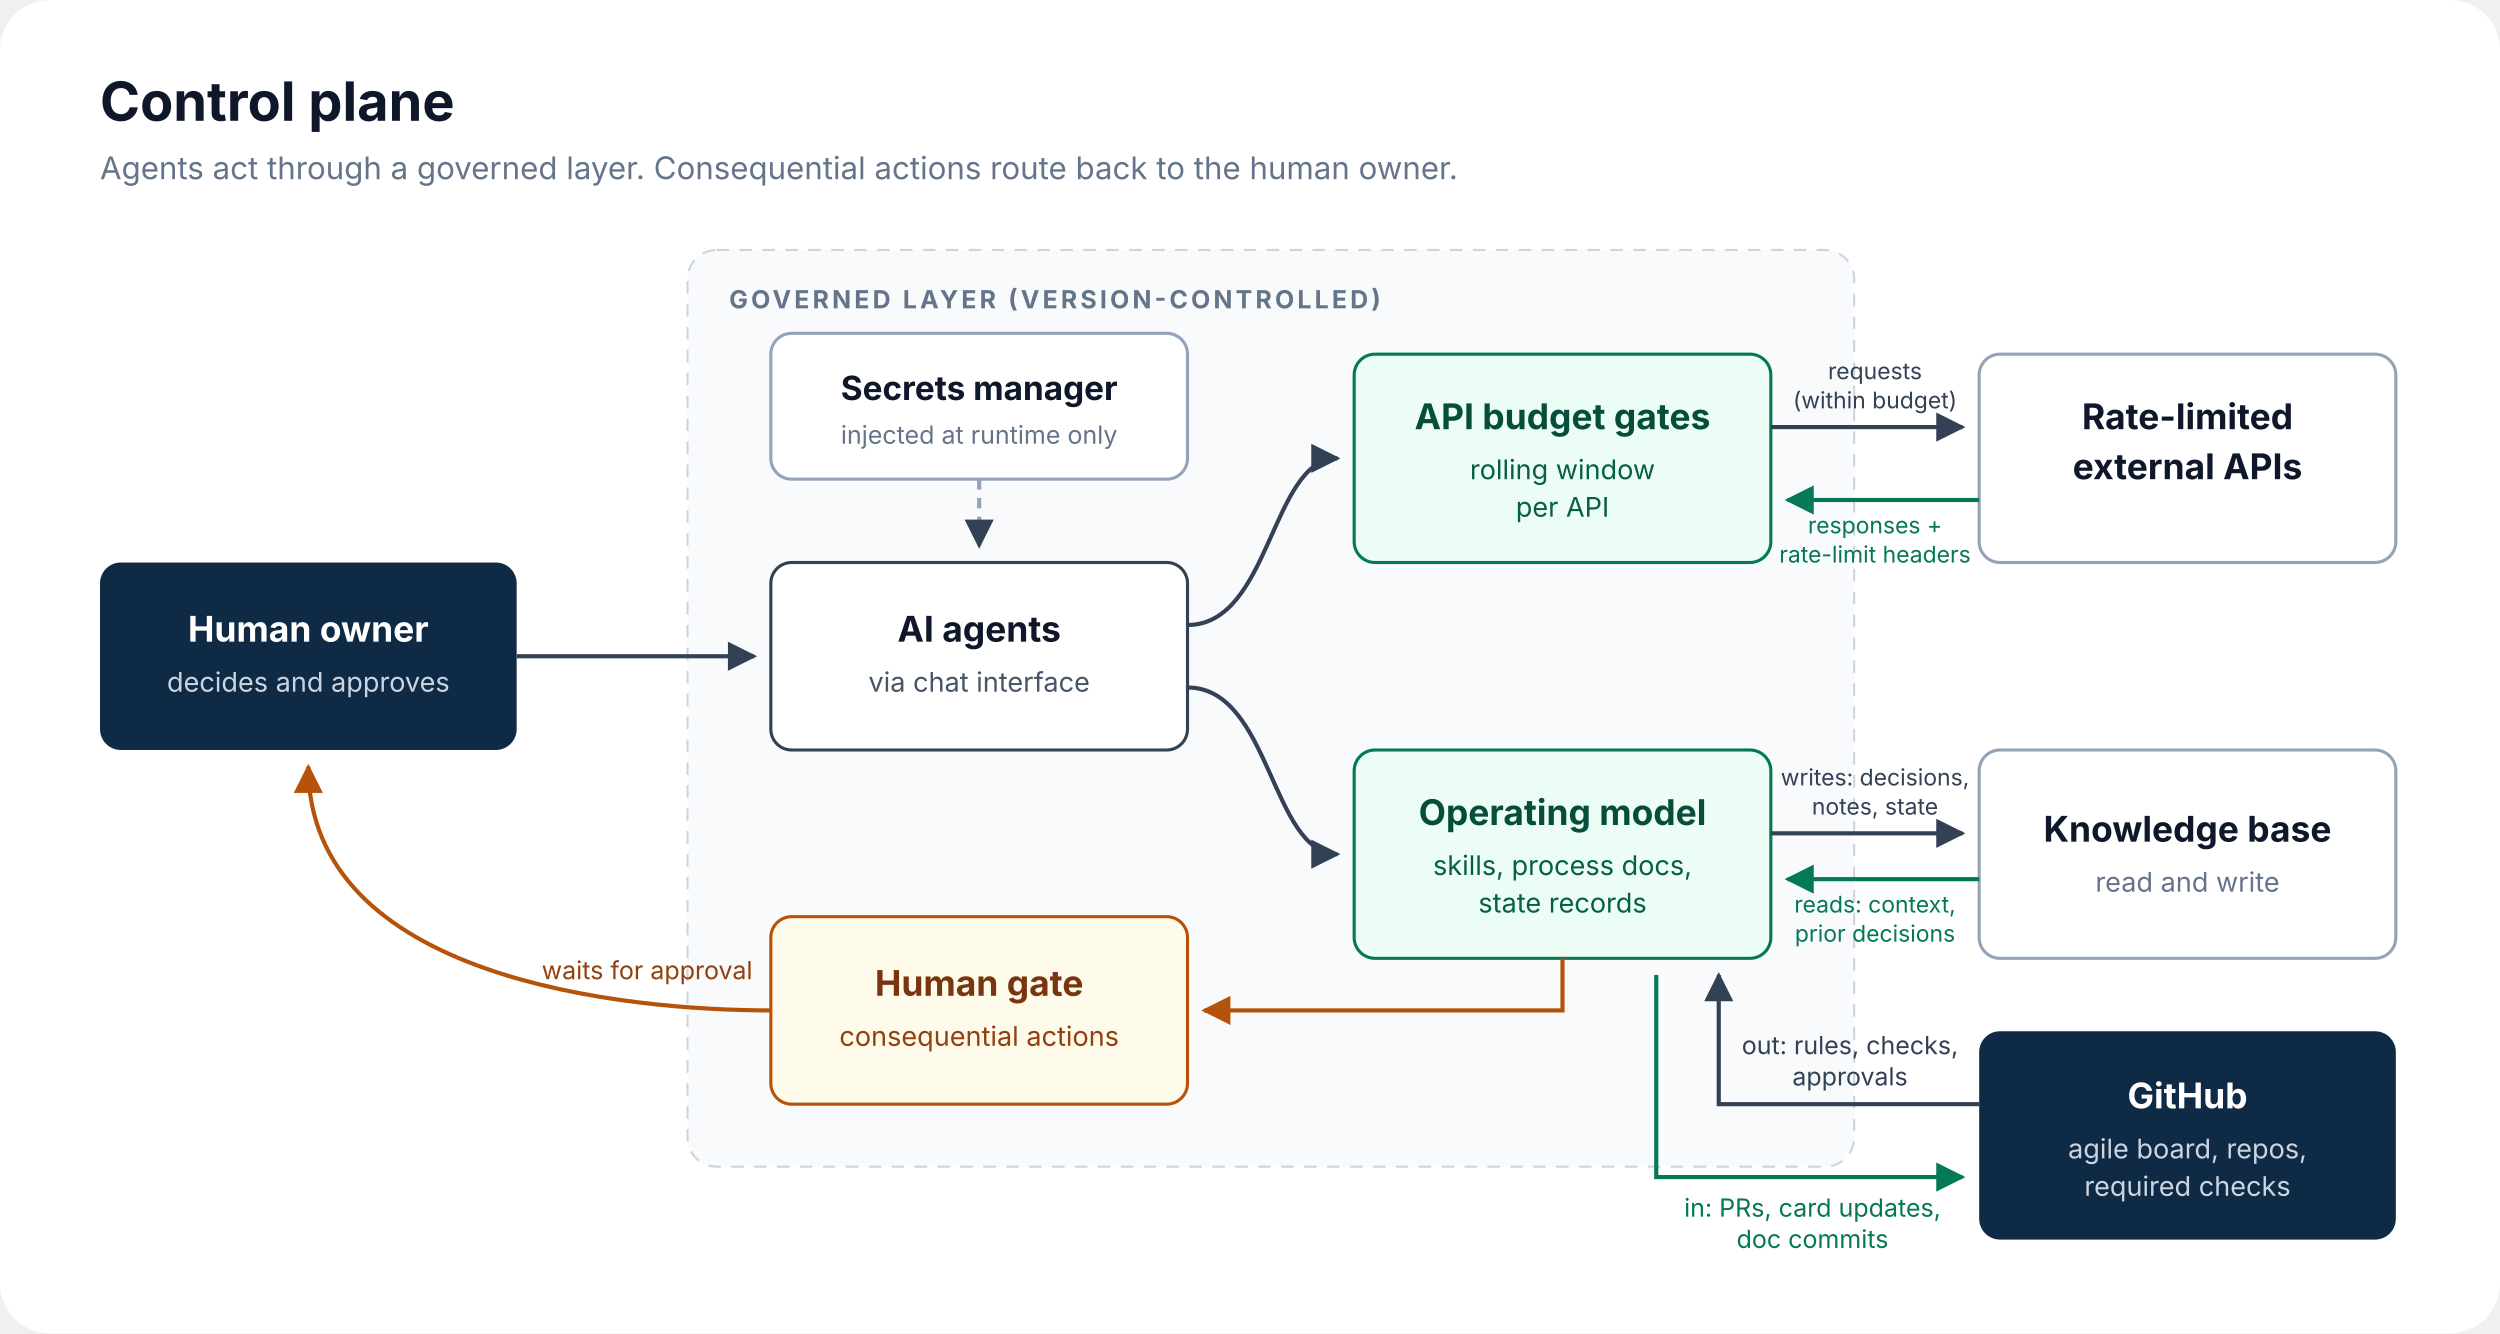
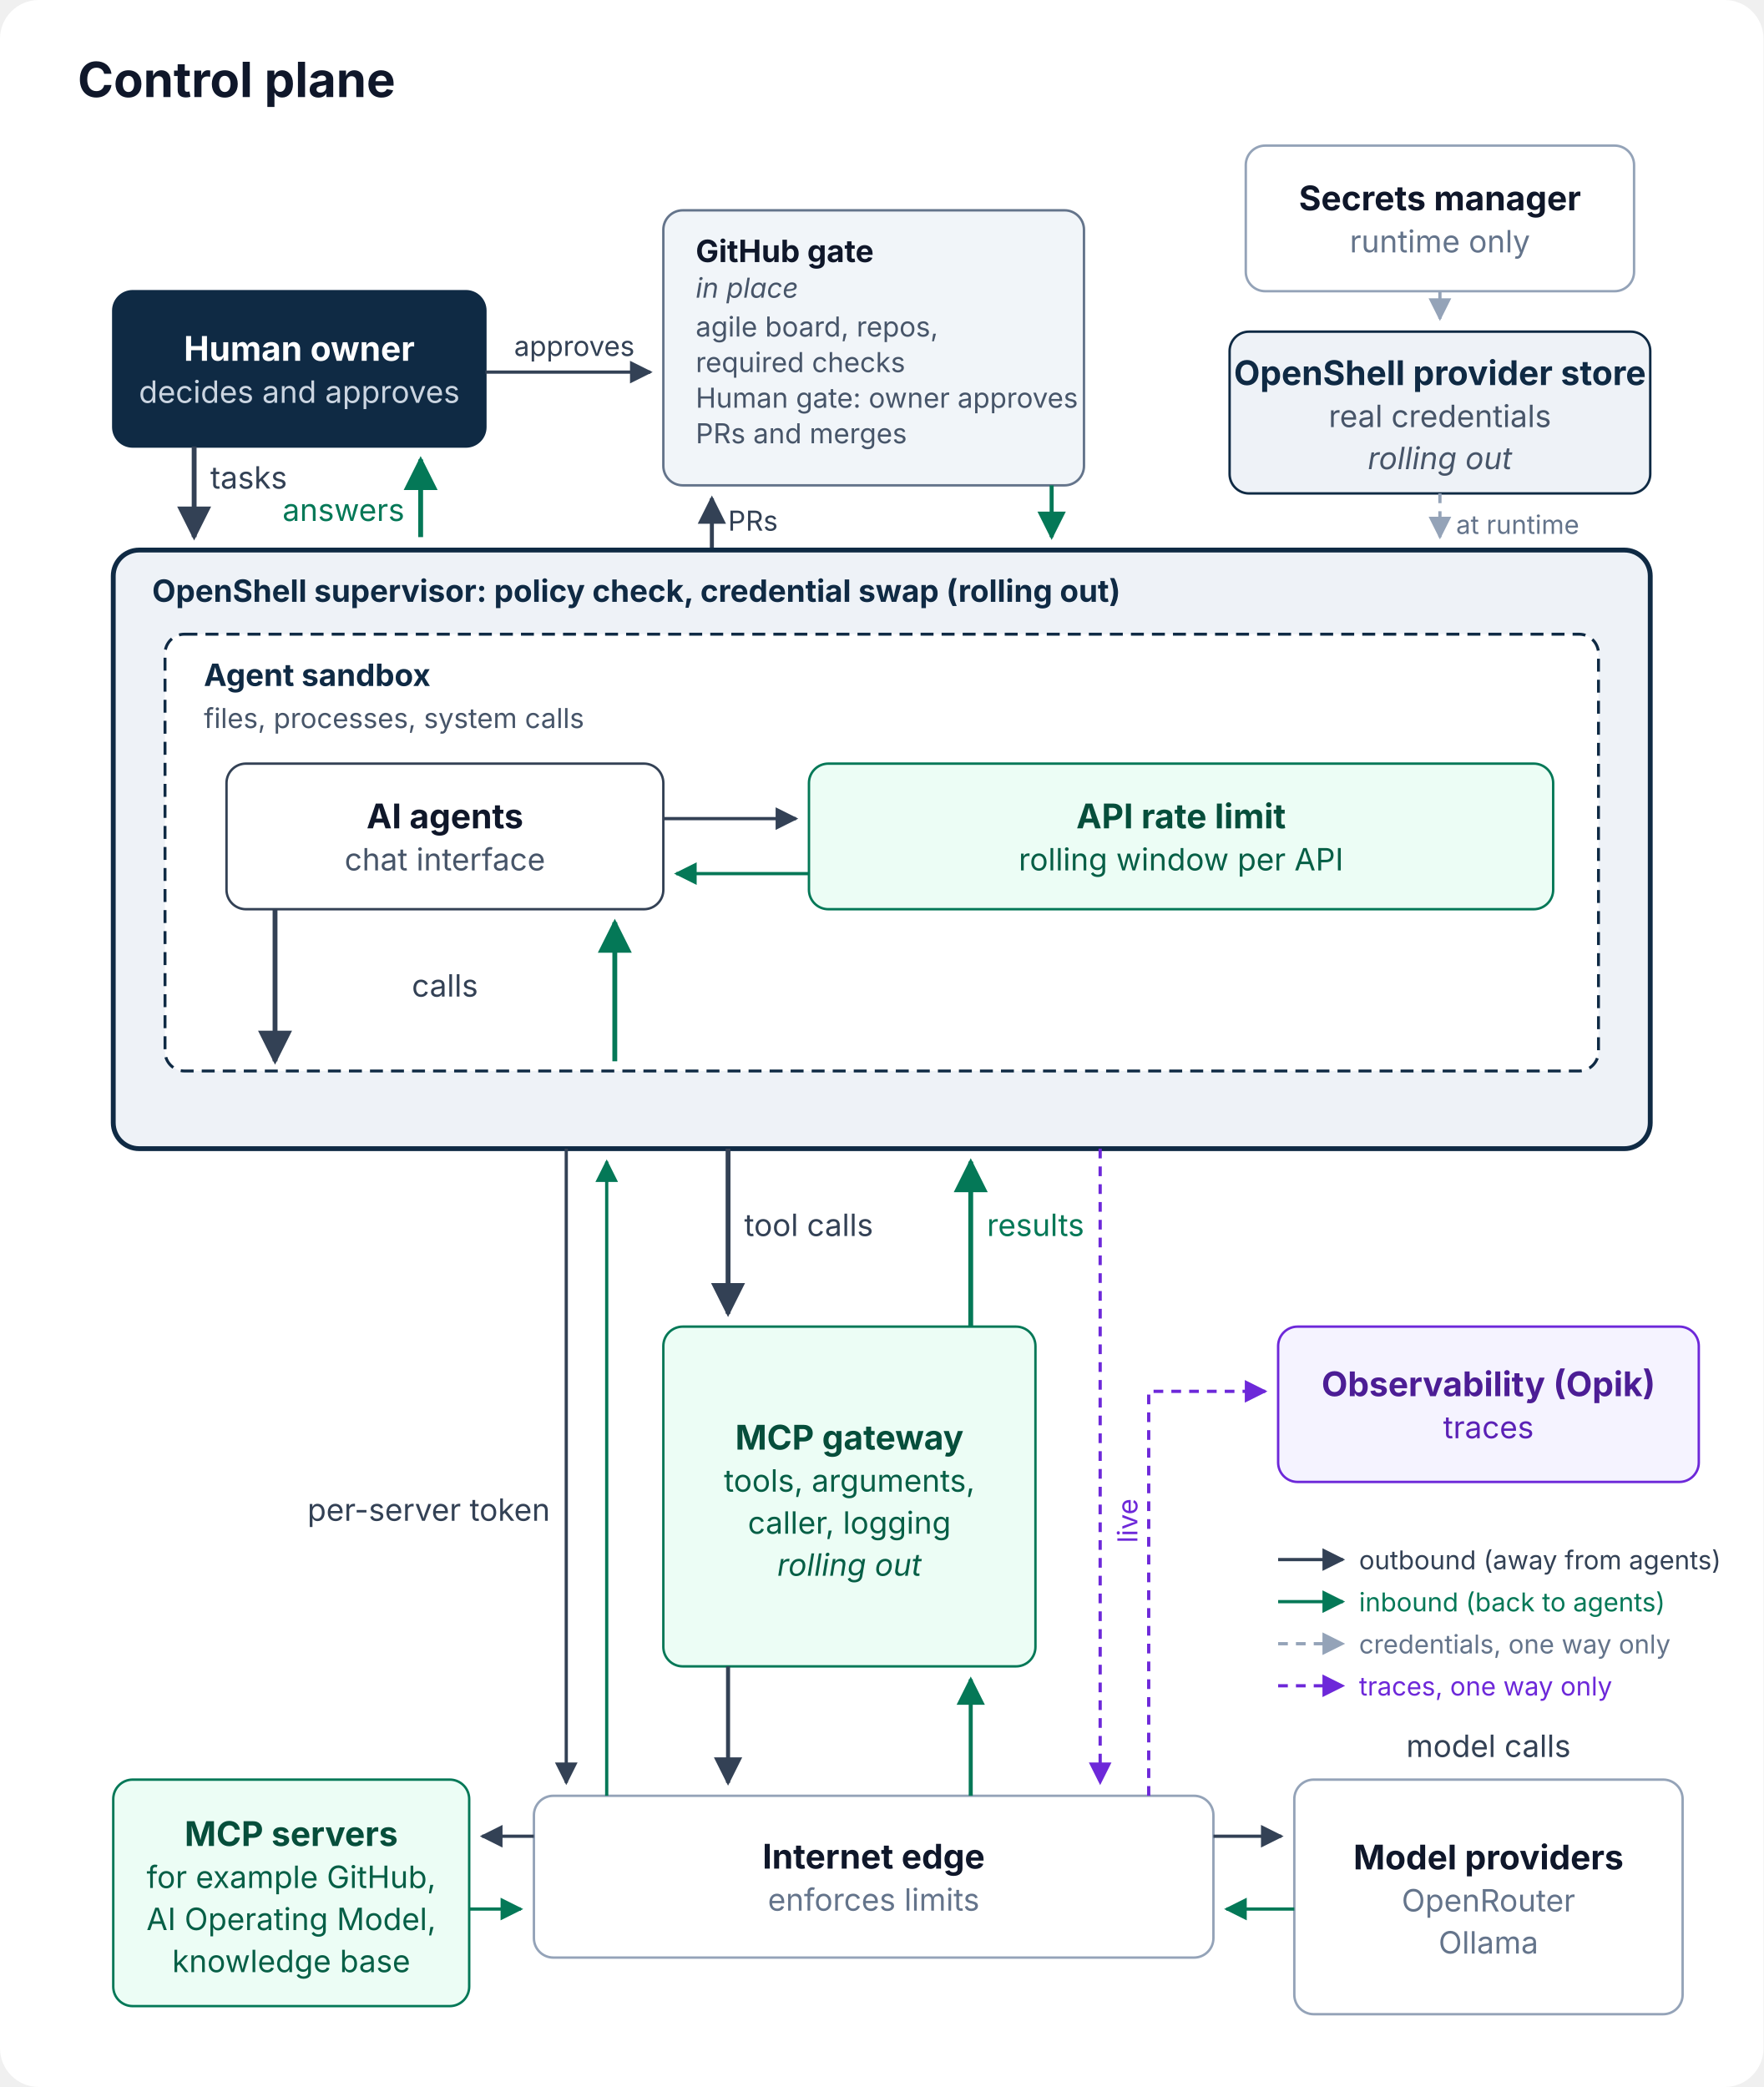
- <svg xmlns="http://www.w3.org/2000/svg" width="1200" height="640" viewBox="0 0 1200 640" font-family="Inter, 'Helvetica Neue', Arial, sans-serif">
+ <svg xmlns="http://www.w3.org/2000/svg" width="1090" height="1290" viewBox="0 0 1090 1290" font-family="Inter, 'Helvetica Neue', Arial, sans-serif">
  <defs>
    <marker id="a" viewBox="0 0 10 10" refX="9" refY="5" markerWidth="7" markerHeight="7" orient="auto">
      <path d="M0,0 L10,5 L0,10 z" fill="#334155" />
    </marker>
    <marker id="g" viewBox="0 0 10 10" refX="9" refY="5" markerWidth="7" markerHeight="7" orient="auto">
-       <path d="M0,0 L10,5 L0,10 z" fill="#B45309" />
-     </marker>
-     <marker id="gr" viewBox="0 0 10 10" refX="9" refY="5" markerWidth="7" markerHeight="7" orient="auto">
      <path d="M0,0 L10,5 L0,10 z" fill="#047857" />
    </marker>
+     <marker id="s" viewBox="0 0 10 10" refX="9" refY="5" markerWidth="7" markerHeight="7" orient="auto">
+       <path d="M0,0 L10,5 L0,10 z" fill="#94A3B8" />
+     </marker>
+     <marker id="p" viewBox="0 0 10 10" refX="9" refY="5" markerWidth="7" markerHeight="7" orient="auto">
+       <path d="M0,0 L10,5 L0,10 z" fill="#6D28D9" />
+     </marker>
  </defs>
-   <rect width="1200" height="640" rx="24" fill="#FFFFFF" />
-   <text x="48" y="58" font-size="26" font-weight="700" fill="#0F172A">Control plane</text>
-   <text x="48" y="86" font-size="15" fill="#64748B">Agents act through a governed layer. Consequential actions route back to the human owner.</text>
-   <rect x="330" y="120" width="560" height="440" rx="14" fill="#F8FAFC" stroke="#CBD5E1" stroke-dasharray="6 5" />
-   <text x="350" y="148" font-size="12" font-weight="700" fill="#64748B" letter-spacing="1.5">GOVERNED LAYER (VERSION-CONTROLLED)</text>
-   <rect x="48" y="270" width="200" height="90" rx="10" fill="#0F2A44" />
-   <text x="148" y="308" font-size="17" font-weight="700" fill="#FFFFFF" text-anchor="middle">Human owner</text>
-   <text x="148" y="332" font-size="13" fill="#CBD5E1" text-anchor="middle">decides and approves</text>
-   <rect x="370" y="270" width="200" height="90" rx="10" fill="#FFFFFF" stroke="#334155" stroke-width="1.5" />
-   <text x="470" y="308" font-size="17" font-weight="700" fill="#0F172A" text-anchor="middle">AI agents</text>
-   <text x="470" y="332" font-size="13" fill="#475569" text-anchor="middle">via chat interface</text>
-   <rect x="650" y="360" width="200" height="100" rx="10" fill="#ECFDF5" stroke="#047857" stroke-width="1.5" />
-   <text x="750" y="396" font-size="17" font-weight="700" fill="#064E3B" text-anchor="middle">Operating model</text>
-   <text x="750" y="420" font-size="13" fill="#065F46" text-anchor="middle">skills, process docs,</text>
-   <text x="750" y="438" font-size="13" fill="#065F46" text-anchor="middle">state records</text>
-   <rect x="650" y="170" width="200" height="100" rx="10" fill="#ECFDF5" stroke="#047857" stroke-width="1.5" />
-   <text x="750" y="206" font-size="17" font-weight="700" fill="#064E3B" text-anchor="middle">API budget gates</text>
-   <text x="750" y="230" font-size="13" fill="#065F46" text-anchor="middle">rolling window</text>
-   <text x="750" y="248" font-size="13" fill="#065F46" text-anchor="middle">per API</text>
-   <rect x="370" y="440" width="200" height="90" rx="10" fill="#FFFBEB" stroke="#B45309" stroke-width="1.5" />
-   <text x="470" y="478" font-size="17" font-weight="700" fill="#78350F" text-anchor="middle">Human gate</text>
-   <text x="470" y="502" font-size="13" fill="#92400E" text-anchor="middle">consequential actions</text>
-   <rect x="950" y="360" width="200" height="100" rx="10" fill="#FFFFFF" stroke="#94A3B8" stroke-width="1.5" />
-   <text x="1050" y="404" font-size="17" font-weight="700" fill="#0F172A" text-anchor="middle">Knowledge base</text>
-   <text x="1050" y="428" font-size="13" fill="#64748B" text-anchor="middle">read and write</text>
-   <rect x="950" y="170" width="200" height="100" rx="10" fill="#FFFFFF" stroke="#94A3B8" stroke-width="1.5" />
-   <text x="1050" y="206" font-size="17" font-weight="700" fill="#0F172A" text-anchor="middle">Rate-limited</text>
-   <text x="1050" y="230" font-size="17" font-weight="700" fill="#0F172A" text-anchor="middle">external APIs</text>
-   <rect x="370" y="160" width="200" height="70" rx="10" fill="#FFFFFF" stroke="#94A3B8" stroke-width="1.5" />
-   <text x="470" y="192" font-size="16" font-weight="700" fill="#0F172A" text-anchor="middle">Secrets manager</text>
-   <text x="470" y="213" font-size="12" fill="#64748B" text-anchor="middle">injected at runtime only</text>
-   <path d="M248,315 H362" stroke="#334155" stroke-width="2" fill="none" marker-end="url(#a)" />
-   <path d="M470,230 V262" stroke="#94A3B8" stroke-width="2" stroke-dasharray="5 4" fill="none" marker-end="url(#a)" />
-   <path d="M570,300 C610,300 610,220 642,220" stroke="#334155" stroke-width="2" fill="none" marker-end="url(#a)" />
-   <path d="M570,330 C610,330 610,410 642,410" stroke="#334155" stroke-width="2" fill="none" marker-end="url(#a)" />
-   <path d="M850,400 H942" stroke="#334155" stroke-width="2" fill="none" marker-end="url(#a)" />
-   <text x="900" y="377" font-size="11" fill="#334155" text-anchor="middle">writes: decisions,</text>
-   <text x="900" y="391" font-size="11" fill="#334155" text-anchor="middle">notes, state</text>
-   <path d="M950,422 H858" stroke="#047857" stroke-width="2" fill="none" marker-end="url(#gr)" />
-   <text x="900" y="438" font-size="11" fill="#047857" text-anchor="middle">reads: context,</text>
-   <text x="900" y="452" font-size="11" fill="#047857" text-anchor="middle">prior decisions</text>
-   <path d="M850,205 H942" stroke="#334155" stroke-width="2" fill="none" marker-end="url(#a)" />
-   <text x="900" y="182" font-size="11" fill="#334155" text-anchor="middle">requests</text>
-   <text x="900" y="196" font-size="11" fill="#334155" text-anchor="middle">(within budget)</text>
-   <path d="M950,240 H858" stroke="#047857" stroke-width="2" fill="none" marker-end="url(#gr)" />
-   <text x="900" y="256" font-size="11" fill="#047857" text-anchor="middle">responses +</text>
-   <text x="900" y="270" font-size="11" fill="#047857" text-anchor="middle">rate-limit headers</text>
-   <path d="M750,460 V485 H578" stroke="#B45309" stroke-width="2" fill="none" marker-end="url(#g)" />
-   <path d="M370,485 C300,485 148,470 148,368" stroke="#B45309" stroke-width="2" fill="none" marker-end="url(#g)" />
-   <text x="260" y="470" font-size="12" fill="#92400E">waits for approval</text>
-   <rect x="950" y="495" width="200" height="100" rx="10" fill="#0F2A44" />
-   <text x="1050" y="532" font-size="17" font-weight="700" fill="#FFFFFF" text-anchor="middle">GitHub</text>
-   <text x="1050" y="556" font-size="13" fill="#CBD5E1" text-anchor="middle">agile board, repos,</text>
-   <text x="1050" y="574" font-size="13" fill="#CBD5E1" text-anchor="middle">required checks</text>
-   <path d="M950,530 H825 V468" stroke="#334155" stroke-width="2" fill="none" marker-end="url(#a)" />
-   <text x="888" y="506" font-size="12" fill="#334155" text-anchor="middle">out: rules, checks,</text>
-   <text x="888" y="521" font-size="12" fill="#334155" text-anchor="middle">approvals</text>
-   <path d="M795,468 V565 H942" stroke="#047857" stroke-width="2" fill="none" marker-end="url(#gr)" />
-   <text x="870" y="584" font-size="12" fill="#047857" text-anchor="middle">in: PRs, card updates,</text>
-   <text x="870" y="599" font-size="12" fill="#047857" text-anchor="middle">doc commits</text>
+   <rect width="1090" height="1290" rx="24" fill="#FFFFFF" />
+   <text x="48" y="60" font-size="30" font-weight="700" fill="#0F172A" text-anchor="start">Control plane</text>
+   <g transform="translate(30,-60)">
+     <rect x="40" y="240" width="230" height="96" rx="12" fill="#0F2A44" stroke="#0F2A44" stroke-width="1.5" />
+     <text x="155.0" y="283.0" font-size="21" font-weight="700" fill="#FFFFFF" text-anchor="middle">Human owner</text>
+     <text x="155.0" y="309.0" font-size="19" fill="#CBD5E1" text-anchor="middle">decides and approves</text>
+     <rect x="380" y="190" width="260" height="170" rx="12" fill="#F1F5F9" stroke="#64748B" stroke-width="1.5" />
+     <text x="400" y="222" font-size="19" font-weight="700" fill="#0F172A" text-anchor="start">GitHub gate</text>
+     <text x="400" y="244" font-size="17" fill="#475569" text-anchor="start" font-style="italic">in place</text>
+     <text x="400" y="268" font-size="17" fill="#475569" text-anchor="start">agile board, repos,</text>
+     <text x="400" y="290" font-size="17" fill="#475569" text-anchor="start">required checks</text>
+     <text x="400" y="312" font-size="17" fill="#475569" text-anchor="start">Human gate: owner approves</text>
+     <text x="400" y="334" font-size="17" fill="#475569" text-anchor="start">PRs and merges</text>
+     <path d="M270,290 H372" stroke="#334155" stroke-width="2" fill="none" marker-end="url(#a)" />
+     <text x="325" y="280" font-size="17" fill="#334155" text-anchor="middle">approves</text>
+     <path d="M410,400 V368" stroke="#334155" stroke-width="2.5" fill="none" marker-end="url(#a)" />
+     <path d="M620,360 V392" stroke="#047857" stroke-width="2.5" fill="none" marker-end="url(#g)" />
+     <text x="420" y="388" font-size="17" fill="#334155" text-anchor="start">PRs</text>
+     <rect x="740" y="150" width="240" height="90" rx="12" fill="#FFFFFF" stroke="#94A3B8" stroke-width="1.5" />
+     <text x="860.0" y="190.0" font-size="21" font-weight="700" fill="#0F172A" text-anchor="middle">Secrets manager</text>
+     <text x="860.0" y="216.0" font-size="19" fill="#64748B" text-anchor="middle">runtime only</text>
+     <path d="M860,240 V257" stroke="#94A3B8" stroke-width="2" fill="none" stroke-dasharray="6 5" marker-end="url(#s)" />
+     <rect x="730" y="265" width="260" height="100" rx="12" fill="#EEF2F7" stroke="#0F2A44" stroke-width="1.5" />
+     <text x="860.0" y="298.0" font-size="21" font-weight="700" fill="#0F2A44" text-anchor="middle">OpenShell provider store</text>
+     <text x="860.0" y="324.0" font-size="19" fill="#475569" text-anchor="middle">real credentials</text>
+     <text x="860.0" y="350.0" font-size="19" fill="#475569" text-anchor="middle" font-style="italic">rolling out</text>
+     <path d="M860,365 V392" stroke="#94A3B8" stroke-width="2" fill="none" stroke-dasharray="6 5" marker-end="url(#s)" />
+     <text x="870" y="390" font-size="16" fill="#64748B" text-anchor="start">at runtime</text>
+     <path d="M90,336 V392" stroke="#334155" stroke-width="3" fill="none" marker-end="url(#a)" />
+     <text x="100" y="362" font-size="19" fill="#334155" text-anchor="start">tasks</text>
+     <path d="M230,392 V344" stroke="#047857" stroke-width="3" fill="none" marker-end="url(#g)" />
+     <text x="220" y="382" font-size="19" fill="#047857" text-anchor="end">answers</text>
+     <rect x="40" y="400" width="950" height="370" rx="16" fill="#EEF2F7" stroke="#0F2A44" stroke-width="3" />
+     <text x="64" y="432" font-size="19" font-weight="700" fill="#0F2A44" text-anchor="start">OpenShell supervisor: policy check, credential swap (rolling out)</text>
+     <rect x="72" y="452" width="886" height="270" rx="12" fill="#FFFFFF" stroke="#0F2A44" stroke-width="1.8" stroke-dasharray="8 5" />
+     <text x="96" y="484" font-size="19" font-weight="700" fill="#0F2A44" text-anchor="start">Agent sandbox</text>
+     <text x="96" y="510" font-size="17" fill="#475569" text-anchor="start">files, processes, system calls</text>
+     <rect x="110" y="532" width="270" height="90" rx="12" fill="#FFFFFF" stroke="#334155" stroke-width="1.5" />
+     <text x="245.0" y="572.0" font-size="21" font-weight="700" fill="#0F172A" text-anchor="middle">AI agents</text>
+     <text x="245.0" y="598.0" font-size="19" fill="#475569" text-anchor="middle">chat interface</text>
+     <rect x="470" y="532" width="460" height="90" rx="12" fill="#ECFDF5" stroke="#047857" stroke-width="1.5" />
+     <text x="700.0" y="572.0" font-size="21" font-weight="700" fill="#064E3B" text-anchor="middle">API rate limit</text>
+     <text x="700.0" y="598.0" font-size="19" fill="#065F46" text-anchor="middle">rolling window per API</text>
+     <path d="M380,566 H462" stroke="#334155" stroke-width="2" fill="none" marker-end="url(#a)" />
+     <path d="M470,600 H388" stroke="#047857" stroke-width="2" fill="none" marker-end="url(#g)" />
+     <path d="M140,622 V716" stroke="#334155" stroke-width="3" fill="none" marker-end="url(#a)" />
+     <path d="M350,716 V630" stroke="#047857" stroke-width="3" fill="none" marker-end="url(#g)" />
+     <text x="245" y="676" font-size="19" fill="#334155" text-anchor="middle">calls</text>
+     <rect x="380" y="880" width="230" height="210" rx="12" fill="#ECFDF5" stroke="#047857" stroke-width="1.5" />
+     <text x="495.0" y="956.0" font-size="21" font-weight="700" fill="#064E3B" text-anchor="middle">MCP gateway</text>
+     <text x="495.0" y="982.0" font-size="19" fill="#065F46" text-anchor="middle">tools, arguments,</text>
+     <text x="495.0" y="1008.0" font-size="19" fill="#065F46" text-anchor="middle">caller, logging</text>
+     <text x="495.0" y="1034.0" font-size="19" fill="#065F46" text-anchor="middle" font-style="italic">rolling out</text>
+     <path d="M420,770 V872" stroke="#334155" stroke-width="3" fill="none" marker-end="url(#a)" />
+     <path d="M570,880 V778" stroke="#047857" stroke-width="3" fill="none" marker-end="url(#g)" />
+     <text x="430" y="824" font-size="19" fill="#334155" text-anchor="start">tool calls</text>
+     <text x="580" y="824" font-size="19" fill="#047857" text-anchor="start">results</text>
+     <rect x="300" y="1170" width="420" height="100" rx="12" fill="#FFFFFF" stroke="#94A3B8" stroke-width="1.5" />
+     <text x="510.0" y="1215.0" font-size="21" font-weight="700" fill="#0F172A" text-anchor="middle">Internet edge</text>
+     <text x="510.0" y="1241.0" font-size="19" fill="#64748B" text-anchor="middle">enforces limits</text>
+     <path d="M420,1090 V1162" stroke="#334155" stroke-width="2.5" fill="none" marker-end="url(#a)" />
+     <path d="M570,1170 V1098" stroke="#047857" stroke-width="2.5" fill="none" marker-end="url(#g)" />
+     <path d="M320,770 V1162" stroke="#334155" stroke-width="2" fill="none" marker-end="url(#a)" />
+     <path d="M345,1170 V778" stroke="#047857" stroke-width="2" fill="none" marker-end="url(#g)" />
+     <text x="310" y="1000" font-size="19" fill="#334155" text-anchor="end">per-server token</text>
+     <rect x="40" y="1160" width="220" height="140" rx="12" fill="#ECFDF5" stroke="#047857" stroke-width="1.5" />
+     <text x="150.0" y="1201.0" font-size="21" font-weight="700" fill="#064E3B" text-anchor="middle">MCP servers</text>
+     <text x="150.0" y="1227.0" font-size="19" fill="#065F46" text-anchor="middle">for example GitHub,</text>
+     <text x="150.0" y="1253.0" font-size="19" fill="#065F46" text-anchor="middle">AI Operating Model,</text>
+     <text x="150.0" y="1279.0" font-size="19" fill="#065F46" text-anchor="middle">knowledge base</text>
+     <path d="M300,1195 H268" stroke="#334155" stroke-width="2" fill="none" marker-end="url(#a)" />
+     <path d="M260,1240 H292" stroke="#047857" stroke-width="2" fill="none" marker-end="url(#g)" />
+     <rect x="770" y="1160" width="240" height="145" rx="12" fill="#FFFFFF" stroke="#94A3B8" stroke-width="1.5" />
+     <text x="890.0" y="1215.5" font-size="21" font-weight="700" fill="#0F172A" text-anchor="middle">Model providers</text>
+     <text x="890.0" y="1241.5" font-size="19" fill="#64748B" text-anchor="middle">OpenRouter</text>
+     <text x="890.0" y="1267.5" font-size="19" fill="#64748B" text-anchor="middle">Ollama</text>
+     <path d="M720,1195 H762" stroke="#334155" stroke-width="2" fill="none" marker-end="url(#a)" />
+     <path d="M770,1240 H728" stroke="#047857" stroke-width="2" fill="none" marker-end="url(#g)" />
+     <text x="890" y="1146" font-size="19" fill="#334155" text-anchor="middle">model calls</text>
+     <rect x="760" y="880" width="260" height="96" rx="12" fill="#F5F3FF" stroke="#6D28D9" stroke-width="1.5" />
+     <text x="890.0" y="923.0" font-size="21" font-weight="700" fill="#4C1D95" text-anchor="middle">Observability (Opik)</text>
+     <text x="890.0" y="949.0" font-size="19" fill="#5B21B6" text-anchor="middle">traces</text>
+     <path d="M650,770 V1162" stroke="#6D28D9" stroke-width="2" fill="none" stroke-dasharray="6 5" marker-end="url(#p)" />
+     <text x="673" y="1000" font-size="17" fill="#6D28D9" text-anchor="middle" transform="rotate(-90 673 1000)">live</text>
+     <path d="M680,1170 V920 H752" stroke="#6D28D9" stroke-width="2" fill="none" stroke-dasharray="6 5" marker-end="url(#p)" />
+     <path d="M760,1024 H800" stroke="#334155" stroke-width="2" fill="none" marker-end="url(#a)" />
+     <text x="810" y="1030" font-size="16" fill="#334155" text-anchor="start">outbound (away from agents)</text>
+     <path d="M760,1050 H800" stroke="#047857" stroke-width="2" fill="none" marker-end="url(#g)" />
+     <text x="810" y="1056" font-size="16" fill="#047857" text-anchor="start">inbound (back to agents)</text>
+     <path d="M760,1076 H800" stroke="#94A3B8" stroke-width="2" fill="none" stroke-dasharray="6 5" marker-end="url(#s)" />
+     <text x="810" y="1082" font-size="16" fill="#64748B" text-anchor="start">credentials, one way only</text>
+     <path d="M760,1102 H800" stroke="#6D28D9" stroke-width="2" fill="none" stroke-dasharray="6 5" marker-end="url(#p)" />
+     <text x="810" y="1108" font-size="16" fill="#6D28D9" text-anchor="start">traces, one way only</text>
+   </g>
</svg>
